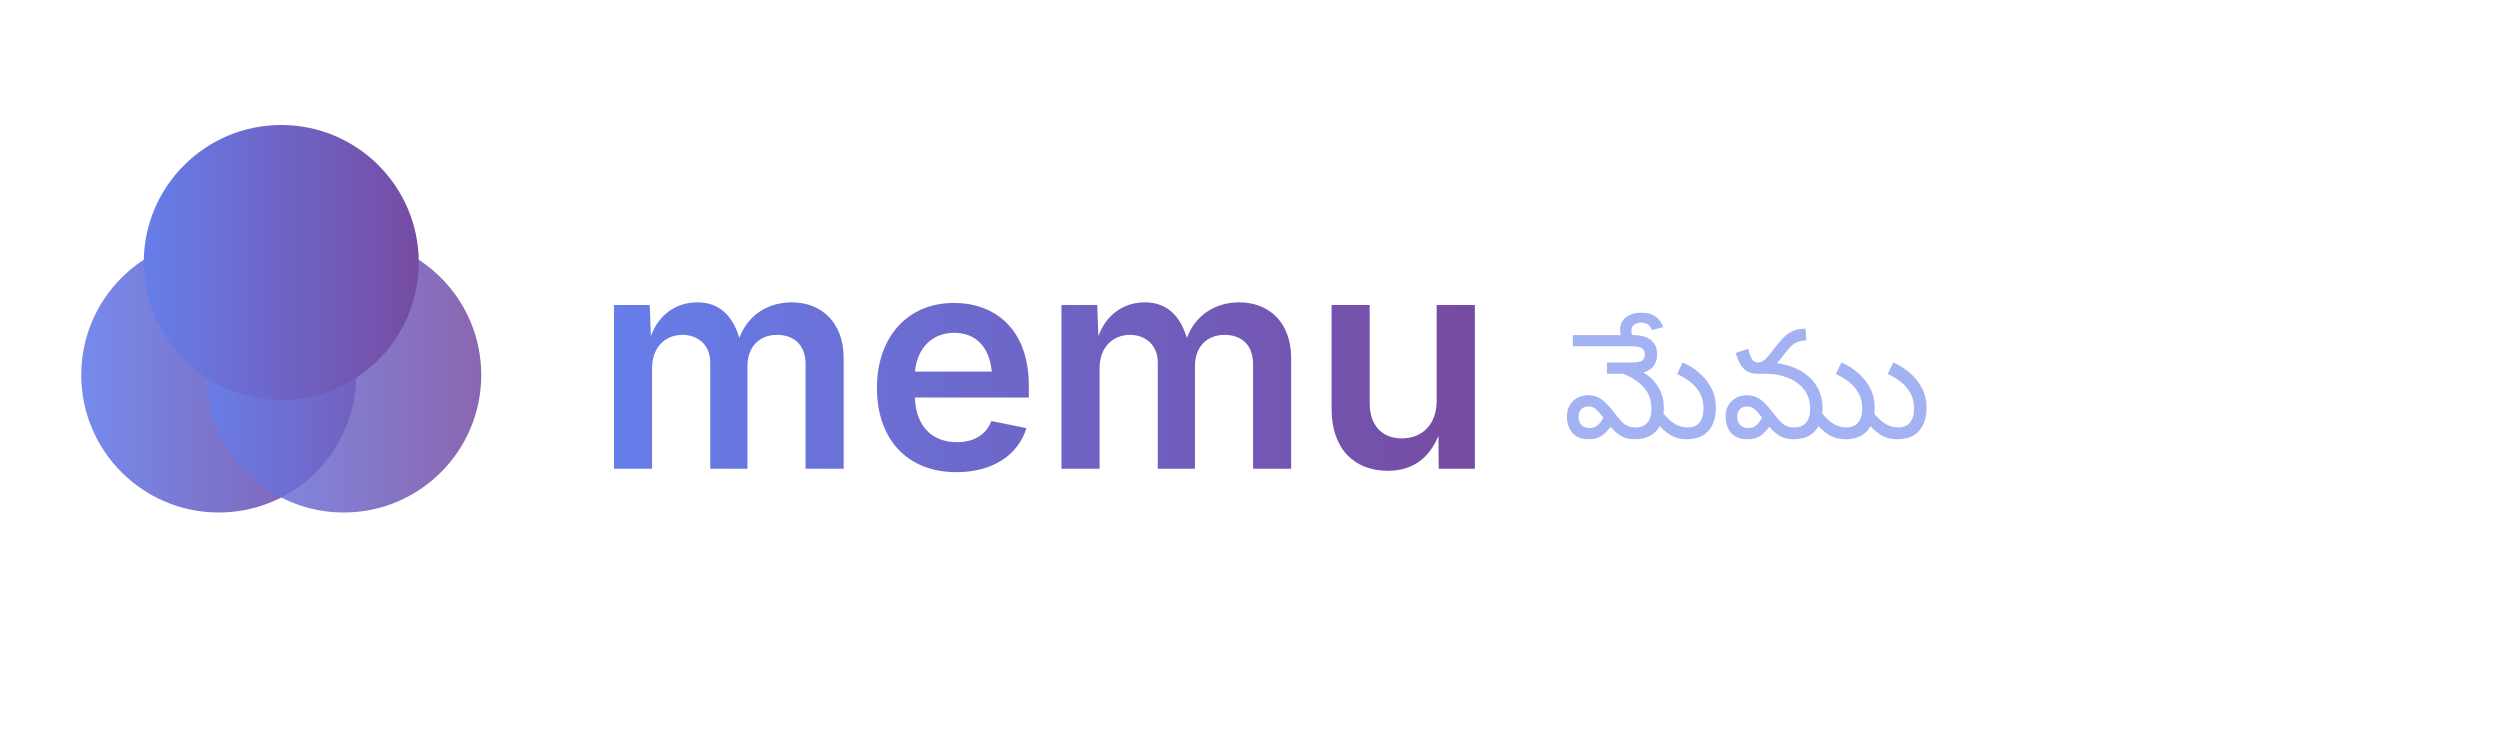
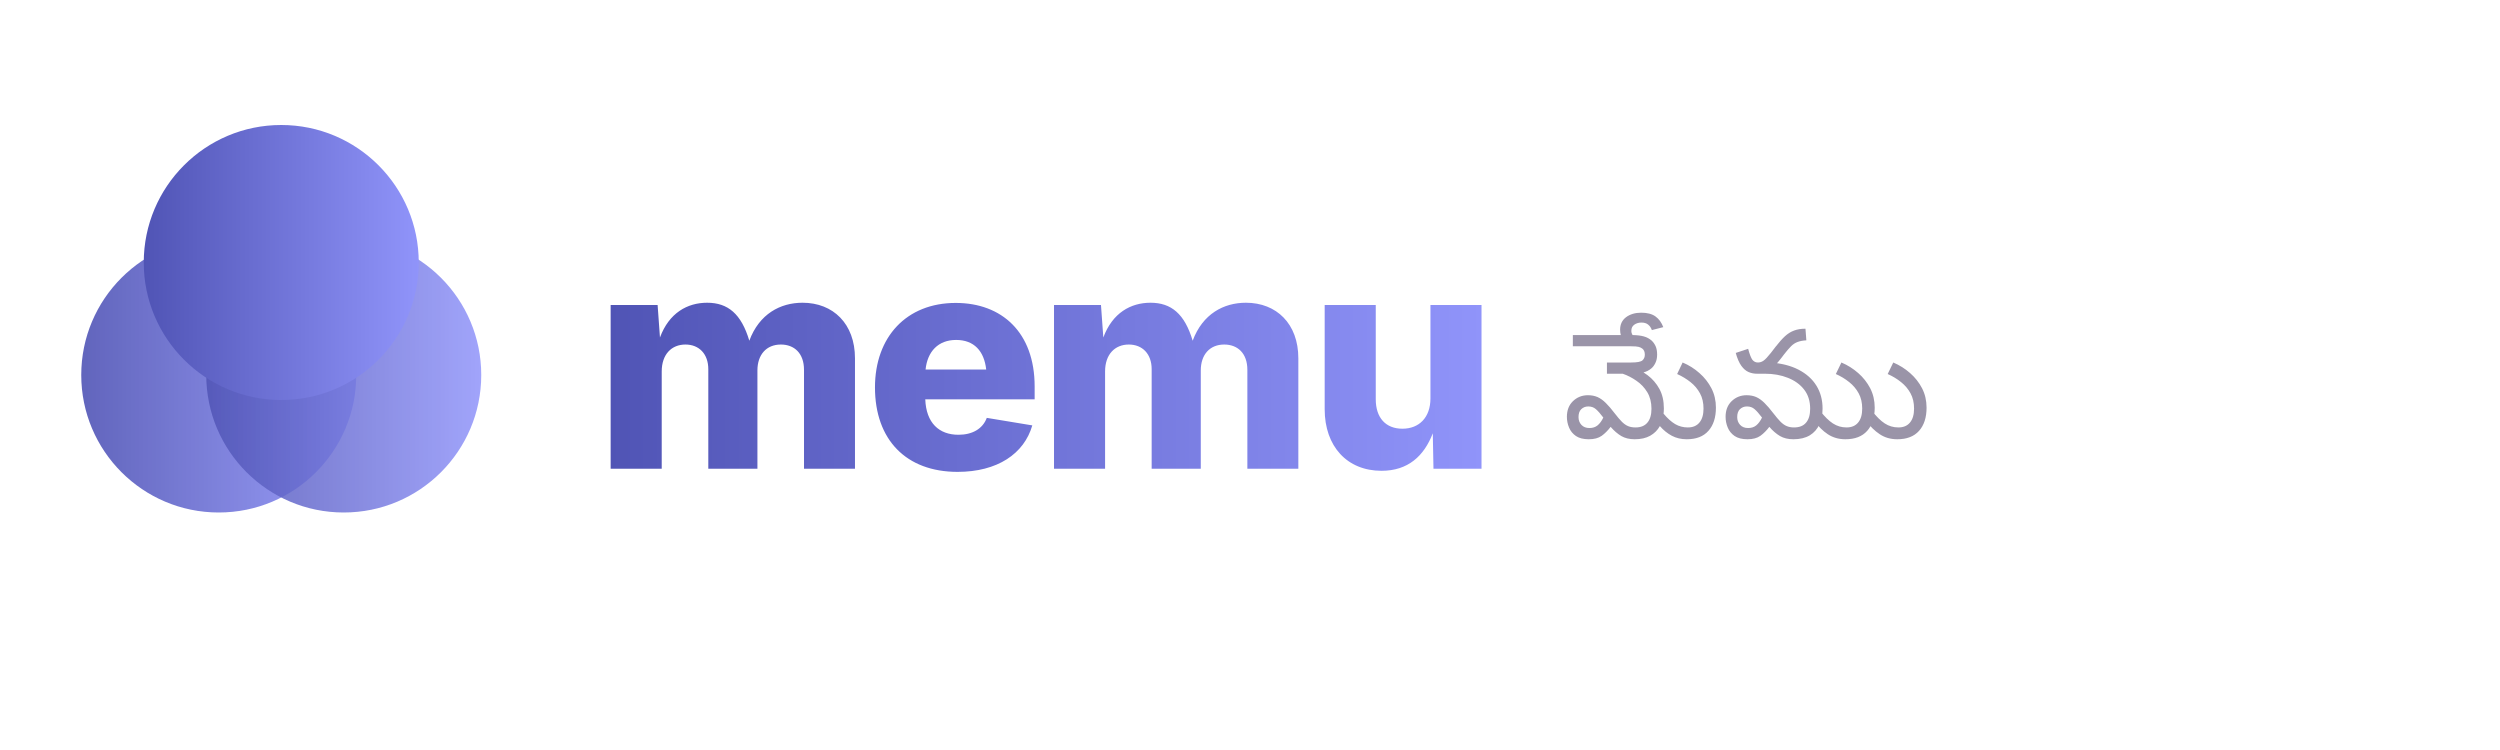
<svg xmlns="http://www.w3.org/2000/svg" width="400" height="120" viewBox="0 0 400 120">
  <defs>
    <linearGradient id="memuGradient1" x1="0%" y1="0%" x2="100%" y2="0%">
-       <stop offset="0%" style="stop-color:#667eea;stop-opacity:1" />
-       <stop offset="100%" style="stop-color:#764ba2;stop-opacity:1" />
+       <stop offset="0%" style="stop-color:#5054B5;stop-opacity:1" />
+       <stop offset="100%" style="stop-color:#9094FA;stop-opacity:1" />
    </linearGradient>
  </defs>
  <circle cx="35" cy="60" r="22" fill="url(#memuGradient1)" opacity="0.9" />
  <circle cx="55" cy="60" r="22" fill="url(#memuGradient1)" opacity="0.85" />
  <circle cx="45" cy="42" r="22" fill="url(#memuGradient1)" />
-   <text x="95" y="75" font-family="-apple-system, BlinkMacSystemFont, 'SF Pro Display', 'Segoe UI', sans-serif" font-size="48" font-weight="600" fill="url(#memuGradient1)">memu</text>
-   <text x="250" y="70" font-family="sans-serif" font-size="24" font-weight="400" fill="#667eea" opacity="0.6">మేము</text>
+   <text x="95" y="75" font-family="-apple-system, BlinkMacSystemFont, 'SF Pro Display', 'Segoe UI', sans-serif" font-size="48" font-weight="800" letter-spacing="-1.2" fill="url(#memuGradient1)">memu</text>
+   <text x="250" y="70" font-family="sans-serif" font-size="24" font-weight="400" fill="#645A7A" opacity="0.65">మేము</text>
</svg>
